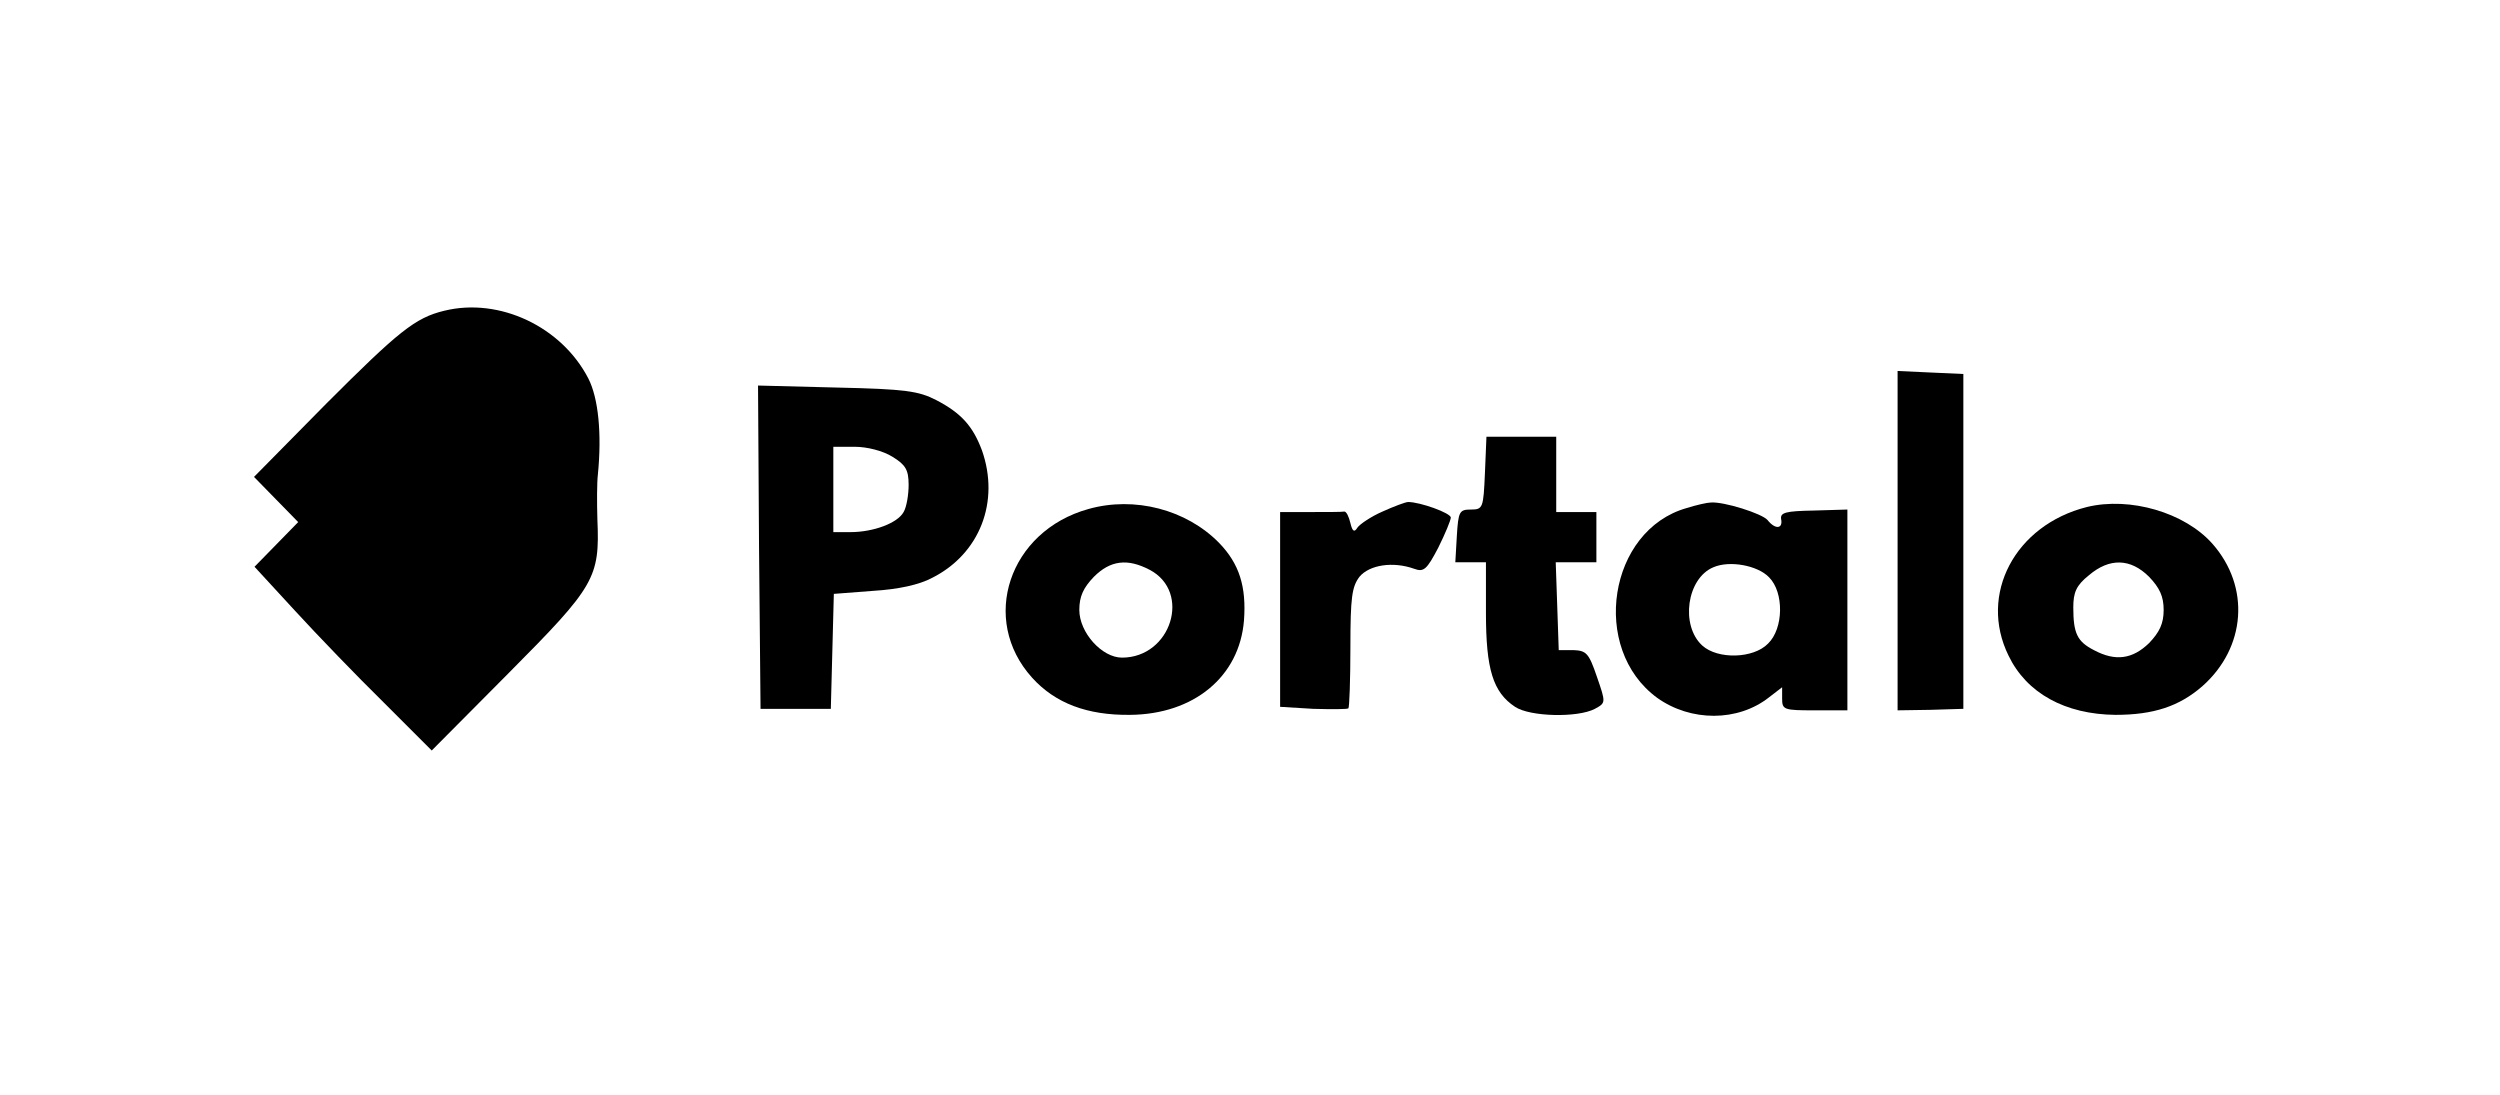
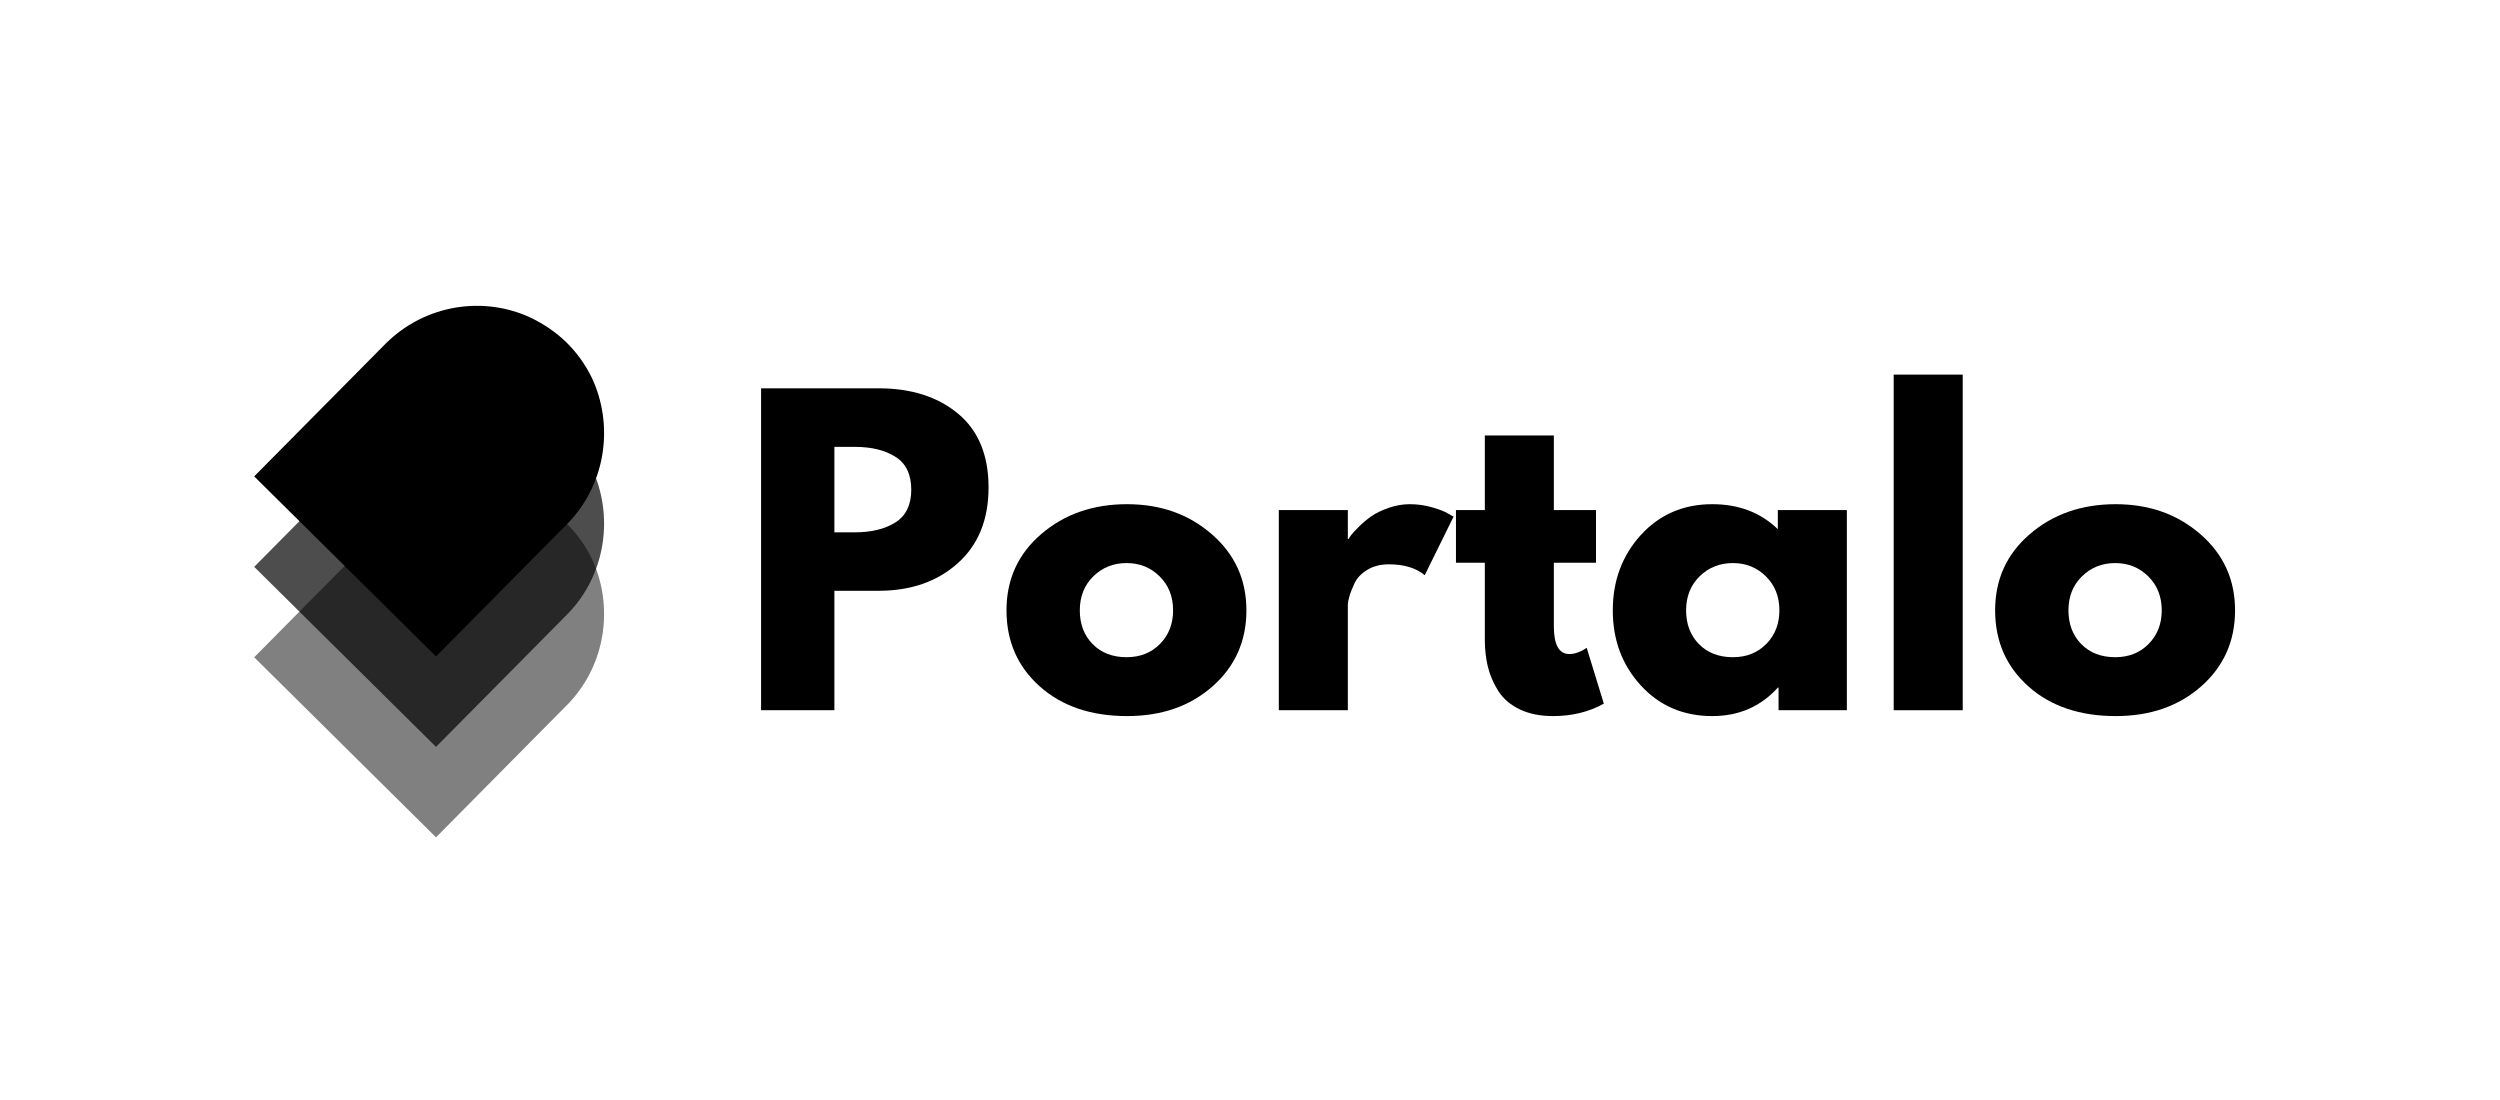
- <svg xmlns="http://www.w3.org/2000/svg" version="1.0" width="498pt" height="218pt" viewBox="0 0 498 218" preserveAspectRatio="xMidYMid meet">
-   <g transform="translate(0,218) scale(0.1,-0.1)" fill="#000000" stroke="none">
-     <path d="M885 1561 c-58 -14 -91 -41 -235 -185 l-144 -146 44 -45 44 -45 -43 -44 -44 -45 81 -88 c44 -48 124 -131 177 -183 l95 -95 154 155 c171 172 181 189 176 305 -1 33 -1 74 1 90 8 81 1 152 -19 191 -53 103 -177 162 -287 135z" />
-     <path d="M3780 1103 l0 -338 65 1 66 2 0 333 0 334 -66 3 -65 3 0 -338z" />
-     <path d="M1512 1090 l3 -322 70 0 70 0 3 114 3 115 78 6 c50 3 92 12 118 26 95 48 135 152 99 254 -18 48 -41 74 -91 100 -35 18 -61 22 -198 25 l-157 4 2 -322z m266 180 c26 -16 32 -26 32 -56 0 -19 -4 -44 -10 -54 -12 -22 -60 -40 -106 -40 l-34 0 0 85 0 85 43 0 c24 0 56 -8 75 -20z" />
-     <path d="M2958 1238 c-3 -70 -4 -73 -28 -73 -23 0 -25 -4 -28 -53 l-3 -52 30 0 31 0 0 -101 c0 -112 14 -158 58 -187 30 -20 125 -22 159 -4 22 12 22 12 4 64 -16 47 -21 52 -47 53 l-29 0 -3 88 -3 87 41 0 40 0 0 50 0 50 -40 0 -40 0 0 75 0 75 -70 0 -69 0 -3 -72z" />
-     <path d="M2168 1166 c-158 -44 -217 -220 -112 -336 46 -51 110 -75 195 -74 127 1 218 76 227 188 5 67 -9 113 -50 155 -65 66 -168 93 -260 67z m122 -121 c84 -44 43 -175 -55 -175 -40 0 -85 50 -85 95 0 27 8 44 29 66 33 33 67 37 111 14z" />
-     <path d="M2754 1161 c-23 -10 -45 -25 -50 -32 -6 -10 -10 -8 -14 9 -3 13 -8 23 -12 23 -5 -1 -35 -1 -68 -1 l-60 0 0 -194 0 -194 66 -4 c36 -1 68 -1 70 1 2 2 4 57 4 122 0 99 3 120 18 140 20 24 67 31 109 16 19 -7 25 -2 48 42 14 28 25 55 25 60 0 9 -61 31 -85 31 -5 0 -29 -9 -51 -19z" />
-     <path d="M3360 1168 c-156 -44 -193 -280 -59 -378 67 -48 161 -48 223 1 l26 20 0 -23 c0 -22 4 -23 65 -23 l65 0 0 200 0 200 -67 -2 c-56 -1 -67 -4 -65 -17 4 -20 -12 -21 -27 -2 -11 13 -87 37 -113 35 -7 0 -29 -5 -48 -11z m164 -138 c30 -30 29 -102 -2 -132 -29 -30 -100 -32 -131 -4 -44 40 -31 134 22 156 32 14 88 4 111 -20z" />
-     <path d="M4157 1170 c-143 -36 -216 -174 -156 -296 36 -75 113 -117 213 -118 76 0 127 17 173 57 87 77 96 198 20 284 -55 62 -164 94 -250 73z m124 -139 c21 -22 29 -39 29 -66 0 -27 -8 -44 -29 -66 -33 -32 -67 -37 -110 -14 -33 17 -41 33 -41 85 0 30 6 44 31 64 41 35 83 34 120 -3z" />
+ <svg xmlns="http://www.w3.org/2000/svg" width="498" zoomAndPan="magnify" viewBox="0 0 373.5 164.25" height="219" preserveAspectRatio="xMidYMid meet" version="1.0">
+   <defs>
+     <filter x="0%" y="0%" width="100%" height="100%" id="5c858e0dd8">
+       <feColorMatrix values="0 0 0 0 1 0 0 0 0 1 0 0 0 0 1 0 0 0 1 0" color-interpolation-filters="sRGB" />
+     </filter>
+     <g />
+     <clipPath id="c0771aca46">
+       <path d="M 37 45 L 91 45 L 91 99 L 37 99 Z M 37 45 " clip-rule="nonzero" />
+     </clipPath>
+     <clipPath id="6850cac9ab">
+       <path d="M 71.078 37.742 L 98.238 64.637 L 65.141 98.066 L 37.977 71.172 Z M 71.078 37.742 " clip-rule="nonzero" />
+     </clipPath>
+     <clipPath id="b1875f56df">
+       <path d="M 79.359 47.496 C 81.219 48.398 83.113 49.66 84.668 51.195 C 86.219 52.734 87.453 54.484 88.359 56.32 C 88.375 56.363 88.406 56.395 88.418 56.438 C 91.719 63.453 90.578 72.23 84.863 78.148 L 65.141 98.066 L 37.977 71.172 L 57.684 51.27 C 63.59 45.453 72.297 44.164 79.359 47.496 " clip-rule="nonzero" />
+     </clipPath>
+     <mask id="d7310e946d">
+       <g filter="url(#5c858e0dd8)">
+         <rect x="-37.35" width="448.2" fill="#000000" y="-16.425" height="197.1" fill-opacity="0.498" />
+       </g>
+     </mask>
+     <clipPath id="59d7418185">
+       <path d="M 0.871 8 L 54 8 L 54 61.188 L 0.871 61.188 Z M 0.871 8 " clip-rule="nonzero" />
+     </clipPath>
+     <clipPath id="b2e92d5ab9">
+       <path d="M 34.078 0.77 L 61.238 27.664 L 28.141 61.098 L 0.977 34.199 Z M 34.078 0.77 " clip-rule="nonzero" />
+     </clipPath>
+     <clipPath id="c2da2758ee">
+       <path d="M 42.359 10.523 C 44.219 11.426 46.113 12.688 47.668 14.227 C 49.219 15.766 50.453 17.512 51.359 19.348 C 51.375 19.395 51.406 19.422 51.418 19.465 C 54.719 26.484 53.578 35.258 47.863 41.176 L 28.141 61.098 L 0.977 34.199 L 20.684 14.297 C 26.59 8.48 35.297 7.191 42.359 10.523 " clip-rule="nonzero" />
+     </clipPath>
+     <clipPath id="c0a5039545">
+       <rect x="0" width="62" y="0" height="62" />
+     </clipPath>
+     <mask id="26e598127f">
+       <g filter="url(#5c858e0dd8)">
+         <rect x="-37.35" width="448.2" fill="#000000" y="-16.425" height="197.1" fill-opacity="0.698" />
+       </g>
+     </mask>
+     <clipPath id="530fa2cc80">
+       <path d="M 0.871 8 L 54 8 L 54 60.809 L 0.871 60.809 Z M 0.871 8 " clip-rule="nonzero" />
+     </clipPath>
+     <clipPath id="bc591fdad8">
+       <path d="M 34.078 0.258 L 61.238 27.152 L 28.141 60.582 L 0.977 33.688 Z M 34.078 0.258 " clip-rule="nonzero" />
+     </clipPath>
+     <clipPath id="b457c1d9fe">
+       <path d="M 42.359 10.012 C 44.219 10.91 46.113 12.172 47.668 13.711 C 49.219 15.25 50.453 16.996 51.359 18.836 C 51.375 18.879 51.406 18.906 51.418 18.953 C 54.719 25.969 53.578 34.746 47.863 40.664 L 28.141 60.582 L 0.977 33.688 L 20.684 13.781 C 26.59 7.965 35.297 6.68 42.359 10.012 " clip-rule="nonzero" />
+     </clipPath>
+     <clipPath id="952b5dee78">
+       <rect x="0" width="62" y="0" height="61" />
+     </clipPath>
+   </defs>
+   <g clip-path="url(#c0771aca46)">
+     <g clip-path="url(#6850cac9ab)">
+       <g clip-path="url(#b1875f56df)">
+         <path fill="#000000" d="M 71.078 37.742 L 98.238 64.637 L 65.141 98.066 L 37.977 71.172 Z M 71.078 37.742 " fill-opacity="1" fill-rule="nonzero" />
+       </g>
+     </g>
+   </g>
+   <g mask="url(#d7310e946d)">
+     <g transform="matrix(1, 0, 0, 1, 37, 64)">
+       <g clip-path="url(#c0a5039545)">
+         <g clip-path="url(#59d7418185)">
+           <g clip-path="url(#b2e92d5ab9)">
+             <g clip-path="url(#c2da2758ee)">
+               <path fill="#000000" d="M 34.078 0.77 L 61.238 27.664 L 28.141 61.098 L 0.977 34.199 Z M 34.078 0.77 " fill-opacity="1" fill-rule="nonzero" />
+             </g>
+           </g>
+         </g>
+       </g>
+     </g>
+   </g>
+   <g mask="url(#26e598127f)">
+     <g transform="matrix(1, 0, 0, 1, 37, 51)">
+       <g clip-path="url(#952b5dee78)">
+         <g clip-path="url(#530fa2cc80)">
+           <g clip-path="url(#bc591fdad8)">
+             <g clip-path="url(#b457c1d9fe)">
+               <path fill="#000000" d="M 34.078 0.258 L 61.238 27.152 L 28.141 60.582 L 0.977 33.688 Z M 34.078 0.258 " fill-opacity="1" fill-rule="nonzero" />
+             </g>
+           </g>
+         </g>
+       </g>
+     </g>
+   </g>
+   <g fill="#000000" fill-opacity="1">
+     <g transform="translate(110.2058, 106.1074)">
+       <g>
+         <path d="M 3.5 -48.094 L 21.047 -48.094 C 25.941 -48.094 29.906 -46.828 32.938 -44.297 C 35.969 -41.773 37.484 -38.102 37.484 -33.281 C 37.484 -28.469 35.945 -24.691 32.875 -21.953 C 29.812 -19.211 25.867 -17.844 21.047 -17.844 L 14.453 -17.844 L 14.453 0 L 3.5 0 Z M 14.453 -26.578 L 17.547 -26.578 C 19.992 -26.578 22.004 -27.07 23.578 -28.062 C 25.148 -29.062 25.938 -30.688 25.938 -32.938 C 25.938 -35.227 25.148 -36.867 23.578 -37.859 C 22.004 -38.848 19.992 -39.344 17.547 -39.344 L 14.453 -39.344 Z M 14.453 -26.578 " />
+       </g>
+     </g>
+   </g>
+   <g fill="#000000" fill-opacity="1">
+     <g transform="translate(149.0261, 106.1074)">
+       <g>
+         <path d="M 6.328 -3.547 C 3.004 -6.504 1.344 -10.297 1.344 -14.922 C 1.344 -19.547 3.07 -23.344 6.531 -26.312 C 9.988 -29.289 14.266 -30.781 19.359 -30.781 C 24.367 -30.781 28.594 -29.281 32.031 -26.281 C 35.469 -23.289 37.188 -19.504 37.188 -14.922 C 37.188 -10.336 35.504 -6.555 32.141 -3.578 C 28.785 -0.609 24.523 0.875 19.359 0.875 C 13.992 0.875 9.648 -0.598 6.328 -3.547 Z M 14.312 -20 C 12.969 -18.676 12.297 -16.984 12.297 -14.922 C 12.297 -12.859 12.938 -11.176 14.219 -9.875 C 15.5 -8.57 17.191 -7.922 19.297 -7.922 C 21.316 -7.922 22.977 -8.582 24.281 -9.906 C 25.582 -11.227 26.234 -12.898 26.234 -14.922 C 26.234 -16.984 25.562 -18.676 24.219 -20 C 22.883 -21.32 21.242 -21.984 19.297 -21.984 C 17.316 -21.984 15.656 -21.32 14.312 -20 Z M 14.312 -20 " />
+       </g>
+     </g>
+   </g>
+   <g fill="#000000" fill-opacity="1">
+     <g transform="translate(187.5549, 106.1074)">
+       <g>
+         <path d="M 3.5 0 L 3.5 -29.906 L 13.812 -29.906 L 13.812 -25.594 L 13.938 -25.594 C 14.008 -25.75 14.133 -25.941 14.312 -26.172 C 14.488 -26.41 14.867 -26.82 15.453 -27.406 C 16.035 -27.988 16.656 -28.508 17.312 -28.969 C 17.977 -29.438 18.832 -29.852 19.875 -30.219 C 20.926 -30.594 21.992 -30.781 23.078 -30.781 C 24.211 -30.781 25.32 -30.625 26.406 -30.312 C 27.5 -30 28.297 -29.688 28.797 -29.375 L 29.609 -28.922 L 25.297 -20.172 C 24.016 -21.254 22.227 -21.797 19.938 -21.797 C 18.695 -21.797 17.629 -21.523 16.734 -20.984 C 15.836 -20.441 15.203 -19.781 14.828 -19 C 14.461 -18.227 14.203 -17.566 14.047 -17.016 C 13.891 -16.473 13.812 -16.047 13.812 -15.734 L 13.812 0 Z M 3.5 0 " />
+       </g>
+     </g>
+   </g>
+   <g fill="#000000" fill-opacity="1">
+     <g transform="translate(216.5827, 106.1074)">
+       <g>
+         <path d="M 5.25 -29.906 L 5.25 -41.047 L 15.562 -41.047 L 15.562 -29.906 L 21.859 -29.906 L 21.859 -22.031 L 15.562 -22.031 L 15.562 -12.531 C 15.562 -9.77 16.336 -8.391 17.891 -8.391 C 18.285 -8.391 18.695 -8.469 19.125 -8.625 C 19.551 -8.781 19.879 -8.938 20.109 -9.094 L 20.469 -9.328 L 23.031 -0.984 C 20.812 0.254 18.285 0.875 15.453 0.875 C 13.504 0.875 11.832 0.535 10.438 -0.141 C 9.039 -0.828 7.977 -1.742 7.25 -2.891 C 6.531 -4.035 6.016 -5.238 5.703 -6.5 C 5.398 -7.758 5.25 -9.109 5.25 -10.547 L 5.25 -22.031 L 0.938 -22.031 L 0.938 -29.906 Z M 5.25 -29.906 " />
+       </g>
+     </g>
+   </g>
+   <g fill="#000000" fill-opacity="1">
+     <g transform="translate(239.6068, 106.1074)">
+       <g>
+         <path d="M 5.531 -3.703 C 2.738 -6.754 1.344 -10.492 1.344 -14.922 C 1.344 -19.348 2.738 -23.098 5.531 -26.172 C 8.332 -29.242 11.891 -30.781 16.203 -30.781 C 20.172 -30.781 23.438 -29.535 26 -27.047 L 26 -29.906 L 36.312 -29.906 L 36.312 0 L 26.109 0 L 26.109 -3.375 L 26 -3.375 C 23.438 -0.539 20.172 0.875 16.203 0.875 C 11.891 0.875 8.332 -0.648 5.531 -3.703 Z M 14.312 -20 C 12.969 -18.676 12.297 -16.984 12.297 -14.922 C 12.297 -12.859 12.938 -11.176 14.219 -9.875 C 15.5 -8.57 17.191 -7.922 19.297 -7.922 C 21.316 -7.922 22.977 -8.582 24.281 -9.906 C 25.582 -11.227 26.234 -12.898 26.234 -14.922 C 26.234 -16.984 25.562 -18.676 24.219 -20 C 22.883 -21.32 21.242 -21.984 19.297 -21.984 C 17.316 -21.984 15.656 -21.32 14.312 -20 Z M 14.312 -20 " />
+       </g>
+     </g>
+   </g>
+   <g fill="#000000" fill-opacity="1">
+     <g transform="translate(279.418, 106.1074)">
+       <g>
+         <path d="M 3.5 0 L 3.5 -50.141 L 13.812 -50.141 L 13.812 0 Z M 3.5 0 " />
+       </g>
+     </g>
+   </g>
+   <g fill="#000000" fill-opacity="1">
+     <g transform="translate(296.7297, 106.1074)">
+       <g>
+         <path d="M 6.328 -3.547 C 3.004 -6.504 1.344 -10.297 1.344 -14.922 C 1.344 -19.547 3.07 -23.344 6.531 -26.312 C 9.988 -29.289 14.266 -30.781 19.359 -30.781 C 24.367 -30.781 28.594 -29.281 32.031 -26.281 C 35.469 -23.289 37.188 -19.504 37.188 -14.922 C 37.188 -10.336 35.504 -6.555 32.141 -3.578 C 28.785 -0.609 24.523 0.875 19.359 0.875 C 13.992 0.875 9.648 -0.598 6.328 -3.547 Z M 14.312 -20 C 12.969 -18.676 12.297 -16.984 12.297 -14.922 C 12.297 -12.859 12.938 -11.176 14.219 -9.875 C 15.5 -8.57 17.191 -7.922 19.297 -7.922 C 21.316 -7.922 22.977 -8.582 24.281 -9.906 C 25.582 -11.227 26.234 -12.898 26.234 -14.922 C 26.234 -16.984 25.562 -18.676 24.219 -20 C 22.883 -21.32 21.242 -21.984 19.297 -21.984 C 17.316 -21.984 15.656 -21.32 14.312 -20 Z M 14.312 -20 " />
+       </g>
+     </g>
  </g>
</svg>
